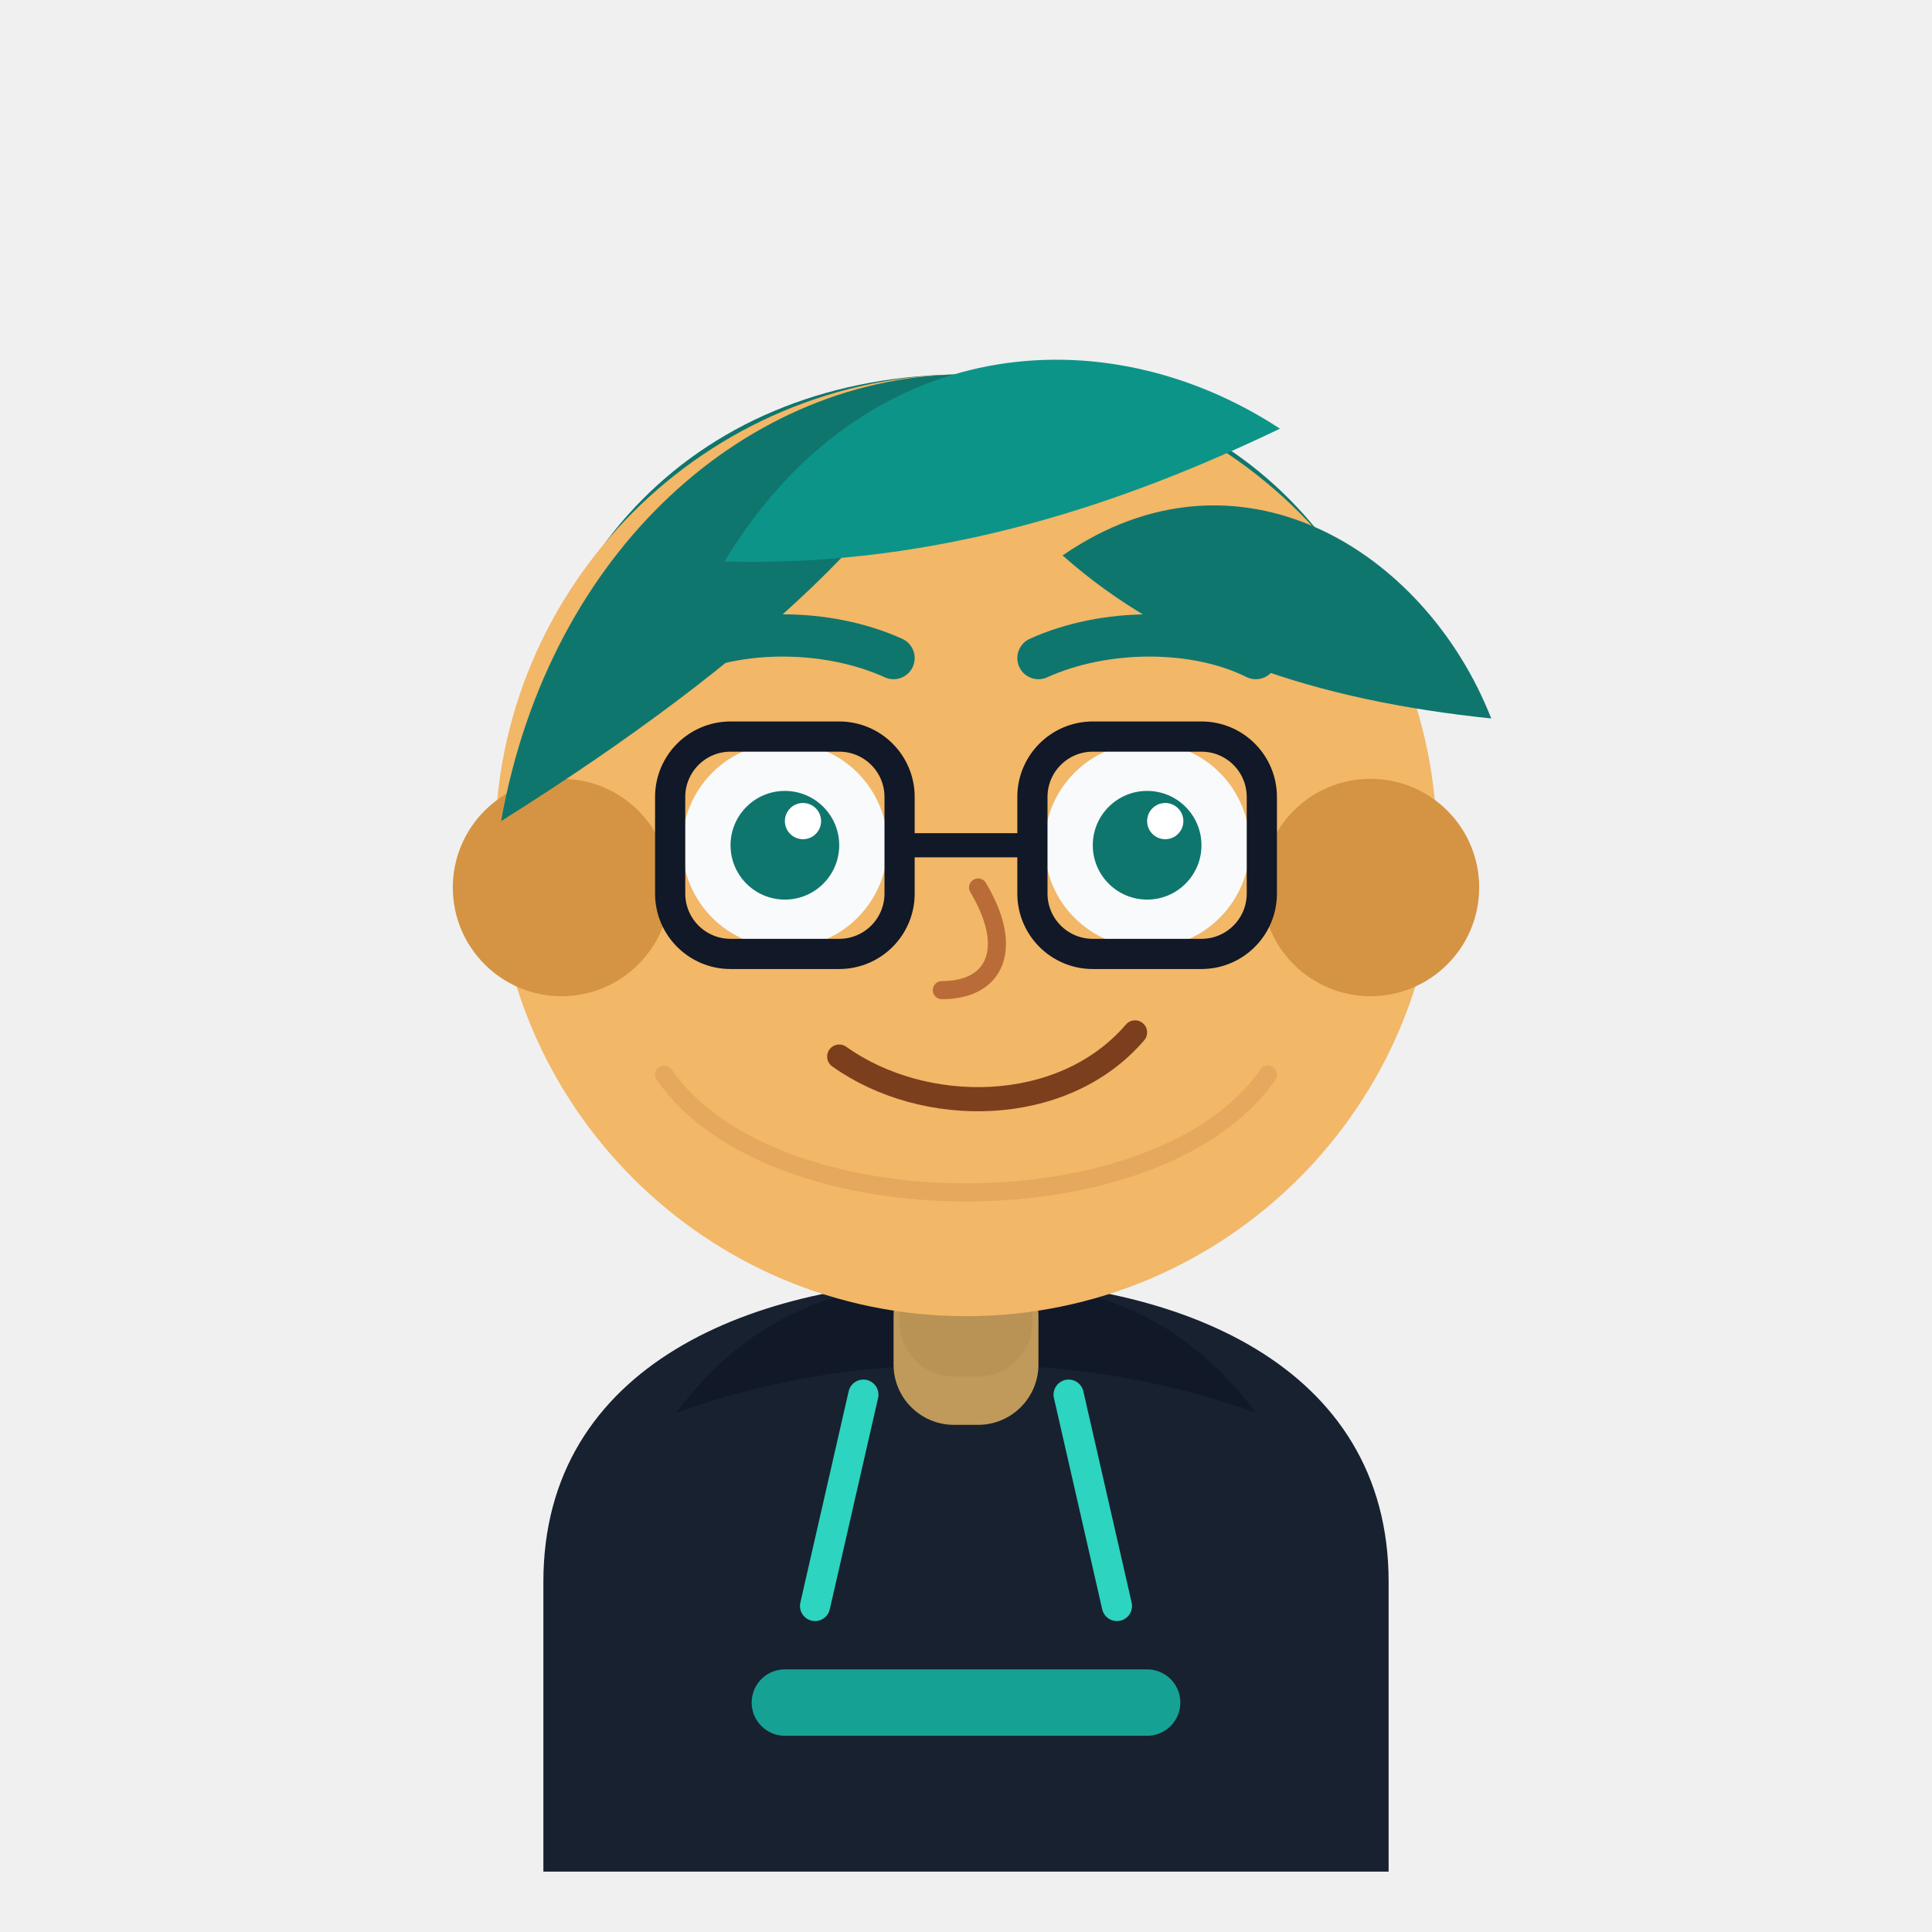
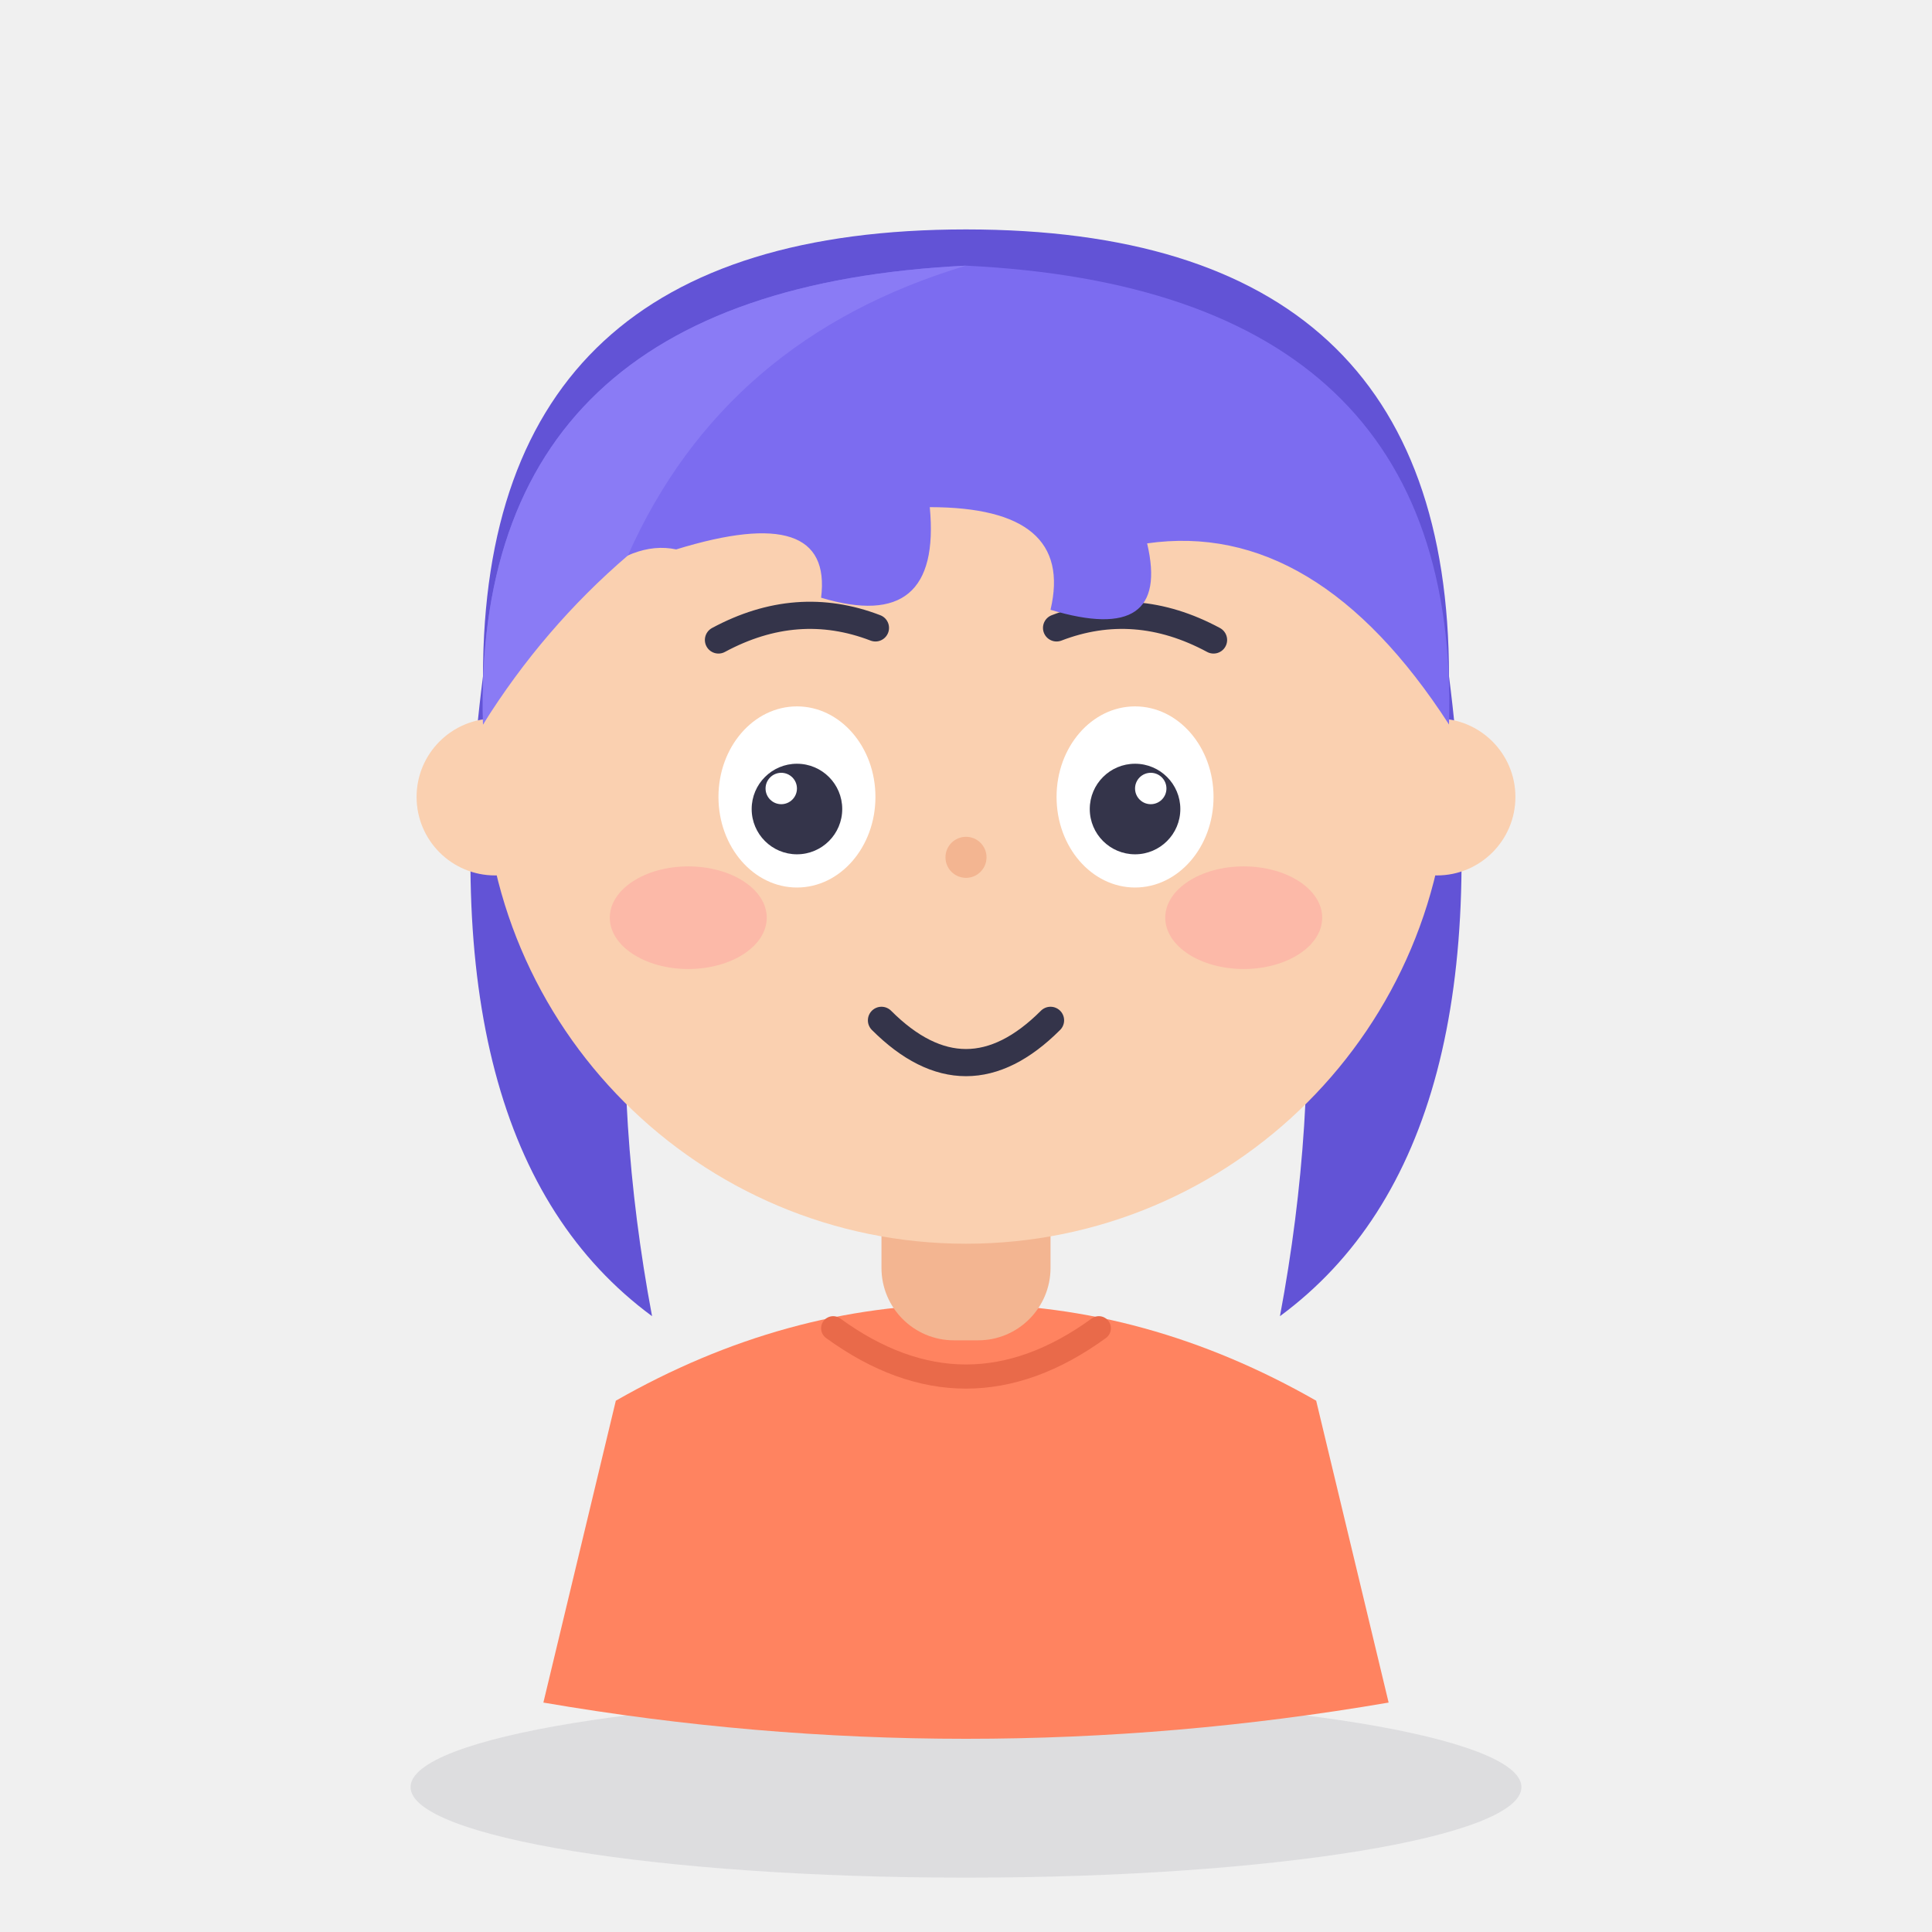
<svg xmlns="http://www.w3.org/2000/svg" viewBox="0 0 320 320" fill="none" role="img">
  <style id="kugutu-parts-style">
[data-kugutu-variant-slot="face"] { display: none; }
- [data-kugutu-variant-slot="face"][data-kugutu-variant-id="face-dev-01"] { display: inline; }
+ [data-kugutu-variant-slot="face"][data-kugutu-variant-id="face-round"] { display: inline; }
[data-kugutu-variant-slot="hair.back"] { display: none; }
- [data-kugutu-variant-slot="hair.back"][data-kugutu-variant-id="hair-back-dev-01"] { display: inline; }
+ [data-kugutu-variant-slot="hair.back"][data-kugutu-variant-id="hair-back-bob"] { display: inline; }
[data-kugutu-variant-slot="hair.front"] { display: none; }
- [data-kugutu-variant-slot="hair.front"][data-kugutu-variant-id="hair-front-dev-01"] { display: inline; }
+ [data-kugutu-variant-slot="hair.front"][data-kugutu-variant-id="hair-front-bangs"] { display: inline; }
[data-kugutu-variant-slot="eye"] { display: none; }
- [data-kugutu-variant-slot="eye"][data-kugutu-variant-id="eye-glasses-01"] { display: inline; }
+ [data-kugutu-variant-slot="eye"][data-kugutu-variant-id="eye-round"] { display: inline; }
[data-kugutu-variant-slot="brow"] { display: none; }
- [data-kugutu-variant-slot="brow"][data-kugutu-variant-id="brow-dev-01"] { display: inline; }
+ [data-kugutu-variant-slot="brow"][data-kugutu-variant-id="brow-soft"] { display: inline; }
[data-kugutu-variant-slot="nose"] { display: none; }
- [data-kugutu-variant-slot="nose"][data-kugutu-variant-id="nose-soft-01"] { display: inline; }
+ [data-kugutu-variant-slot="nose"][data-kugutu-variant-id="nose-dot"] { display: inline; }
[data-kugutu-variant-slot="mouth"] { display: none; }
- [data-kugutu-variant-slot="mouth"][data-kugutu-variant-id="mouth-smirk-01"] { display: inline; }
+ [data-kugutu-variant-slot="mouth"][data-kugutu-variant-id="mouth-smile"] { display: inline; }
[data-kugutu-variant-slot="outfit"] { display: none; }
- [data-kugutu-variant-slot="outfit"][data-kugutu-variant-id="outfit-dev-01"] { display: inline; }
+ [data-kugutu-variant-slot="outfit"][data-kugutu-variant-id="outfit-tee"] { display: inline; }
</style>
+   <ellipse cx="160" cy="296" rx="92" ry="15" fill="#34344A" opacity="0.10" />
  <g id="torso_group">
-     <g data-kugutu-variant-slot="outfit" data-kugutu-variant-id="outfit-blue-01">
-       <path d="M102 260C102 230 130 219 160 219C190 219 218 230 218 260V310H102V260Z" fill="#93C5FD" />
-       <path d="M138 226L160 241L182 226" stroke="#FFFFFF" stroke-width="4" stroke-linecap="round" opacity="0.68" />
-       <circle cx="160" cy="268" r="7" fill="#2563EB" opacity="0.8" />
-     </g>
-     <g data-kugutu-variant-slot="outfit" data-kugutu-variant-id="outfit-hoodie-01">
-       <path d="M88 264C88 229 124 212 160 212C196 212 232 229 232 264V310H88V264Z" fill="#6D28D9" />
-       <path d="M116 230C126 216 139 208 160 208C181 208 194 216 204 230C191 224 178 222 160 222C142 222 129 224 116 230Z" fill="#4C1D95" />
-       <path d="M145 229L132 263" stroke="#FDE68A" stroke-width="5" stroke-linecap="round" />
-       <path d="M175 229L188 263" stroke="#FDE68A" stroke-width="5" stroke-linecap="round" />
-     </g>
-     <g data-kugutu-variant-slot="outfit" data-kugutu-variant-id="outfit-robot-01">
-       <path d="M100 260C100 228 125 212 160 212C195 212 220 228 220 260V310H100V260Z" fill="#F4E8C6" />
-       <path d="M112 255C112 235 132 224 160 224C188 224 208 235 208 255V310H112V255Z" fill="#E6D7AC" opacity="0.58" />
-       <circle cx="160" cy="263" r="21" fill="#50C7B5" />
-       <circle cx="160" cy="263" r="12" fill="#0F172A" />
-       <circle cx="160" cy="263" r="7" fill="#1F2937" />
-     </g>
-     <g data-kugutu-variant-slot="outfit" data-kugutu-variant-id="outfit-overalls-01">
-       <path d="M105 254C105 226 132 218 160 218C188 218 215 226 215 254V310H105V254Z" fill="#F5E7C8" />
-       <path d="M117 240H203V310H117V240Z" fill="#1F9A8A" />
-       <path d="M130 222L143 250" stroke="#D6B36A" stroke-width="8" stroke-linecap="round" />
-       <path d="M190 222L177 250" stroke="#D6B36A" stroke-width="8" stroke-linecap="round" />
-       <circle cx="138" cy="257" r="6" fill="#EAB308" />
-       <circle cx="182" cy="257" r="6" fill="#EAB308" />
-     </g>
-     <g data-kugutu-variant-slot="outfit" data-kugutu-variant-id="outfit-stage-01">
-       <path d="M98 260C98 227 128 216 160 216C192 216 222 227 222 260V310H98V260Z" fill="#1E293B" />
-       <path d="M126 221L160 252L194 221L180 310H140L126 221Z" fill="#FFF7ED" />
-       <path d="M123 226H141V310H106V257C106 242 112 232 123 226Z" fill="#B91C1C" />
-       <path d="M197 226H179V310H214V257C214 242 208 232 197 226Z" fill="#B91C1C" />
-       <path d="M139 240C151 230 169 230 181 240C170 250 150 250 139 240Z" fill="#DC2626" />
-     </g>
-     <g data-kugutu-variant-slot="outfit" data-kugutu-variant-id="outfit-dev-01">
-       <path d="M90 262C90 226 125 212 160 212C195 212 230 226 230 262V310H90V262Z" fill="#18212F" />
-       <path d="M112 234C124 218 139 212 160 212C181 212 196 218 208 234C194 229 179 226 160 226C141 226 126 229 112 234Z" fill="#111827" />
-       <path d="M130 282H190" stroke="#14B8A6" stroke-width="11" stroke-linecap="round" opacity="0.85" />
-       <path d="M143 231L135 266" stroke="#2DD4BF" stroke-width="5" stroke-linecap="round" />
-       <path d="M177 231L185 266" stroke="#2DD4BF" stroke-width="5" stroke-linecap="round" />
+     <g transform="translate(160 250)">
+       <g data-kugutu-slot-mount="outfit">
+         <g data-kugutu-variant-slot="outfit" data-kugutu-variant-id="outfit-tee">
+           <g>
+             <path d="M-58 -18 Q-30 -34 0 -34 Q30 -34 58 -18 L70 32 Q0 44 -70 32 Z" fill="#FF8360" />
+             <path d="M-22 -30 Q0 -14 22 -30" fill="none" stroke="#E96A4A" stroke-width="4" stroke-linecap="round" />
+           </g>
+         </g>
+         <g data-kugutu-variant-slot="outfit" data-kugutu-variant-id="outfit-collar">
+           <g>
+             <path d="M-58 -18 Q-30 -34 0 -34 Q30 -34 58 -18 L70 32 Q0 44 -70 32 Z" fill="#FF8360" />
+             <path d="M-20 -30 L0 -8 L20 -30 L12 -34 L0 -20 L-12 -34 Z" fill="#FFFFFF" />
+           </g>
+         </g>
+         <g data-kugutu-variant-slot="outfit" data-kugutu-variant-id="outfit-hoodie">
+           <g>
+             <path d="M-62 -16 Q-30 -34 0 -34 Q30 -34 62 -16 L74 38 Q0 50 -74 38 Z" fill="#46C2A8" />
+             <path d="M-28 -28 Q0 -12 28 -28 L23 -2 Q0 8 -23 -2 Z" fill="#3AA890" />
+             <path d="M-10 -6 L-10 34" fill="none" stroke="#2E8B76" stroke-width="3.5" stroke-linecap="round" />
+             <path d="M10 -6 L10 34" fill="none" stroke="#2E8B76" stroke-width="3.5" stroke-linecap="round" />
+           </g>
+         </g>
+       </g>
    </g>
  </g>
  <g id="neck_group">
-     <rect x="148" y="208" width="24" height="28" rx="10" fill="#C09A5A" />
-     <rect x="149" y="208" width="22" height="20" rx="9" fill="#9A783F" opacity="0.2" />
+     <rect x="146" y="192" width="28" height="30" rx="12" fill="#F3B591" />
  </g>
  <g id="head_group">
-     <g id="hair_back">
-       <g data-kugutu-variant-slot="hair.back" data-kugutu-variant-id="hair-back-none-01" />
-       <g data-kugutu-variant-slot="hair.back" data-kugutu-variant-id="hair-back-soft-01">
-         <path d="M81 141C81 91 111 60 160 60C209 60 239 91 239 141V178H81V141Z" fill="#1E293B" />
-       </g>
-       <g data-kugutu-variant-slot="hair.back" data-kugutu-variant-id="hair-back-puppet-01">
-         <path d="M82 139C82 88 111 55 160 55C209 55 238 88 238 139C228 113 200 92 160 92C120 92 92 113 82 139Z" fill="#4C1D95" />
-         <path d="M98 120C111 79 142 51 180 52C155 72 127 97 98 120Z" fill="#5B21B6" />
-       </g>
-       <g data-kugutu-variant-slot="hair.back" data-kugutu-variant-id="hair-back-bob-01">
-         <path d="M84 135C84 83 116 58 160 58C204 58 236 83 236 135V197C216 212 190 220 160 220C130 220 104 212 84 197V135Z" fill="#1D4E89" />
-       </g>
-       <g data-kugutu-variant-slot="hair.back" data-kugutu-variant-id="hair-back-paper-01">
-         <path d="M83 102L150 59L238 105L221 198L95 198L83 102Z" fill="#5A4634" />
-       </g>
-       <g data-kugutu-variant-slot="hair.back" data-kugutu-variant-id="hair-back-stage-01">
-         <path d="M80 145C83 90 118 62 160 62C209 62 235 94 231 146C213 126 192 115 160 115C128 115 101 126 80 145Z" fill="#111827" />
-         <path d="M216 121C244 137 244 169 219 189C225 165 224 143 216 121Z" fill="#111827" />
-       </g>
-       <g data-kugutu-variant-slot="hair.back" data-kugutu-variant-id="hair-back-dev-01">
-         <path d="M85 138C86 92 116 62 160 62C204 62 234 92 235 138C217 116 191 102 160 102C129 102 103 116 85 138Z" fill="#0F766E" />
-       </g>
-     </g>
-     <g id="face_shape">
-       <g data-kugutu-variant-slot="face" data-kugutu-variant-id="face-soft-01">
-         <circle cx="160" cy="140" r="80" fill="#FFF1F2" />
-         <circle cx="92" cy="146" r="17" fill="#FFE4E6" />
-         <circle cx="228" cy="146" r="17" fill="#FFE4E6" />
-         <circle cx="111" cy="166" r="8" fill="#FDA4AF" opacity="0.38" />
-         <circle cx="209" cy="166" r="8" fill="#FDA4AF" opacity="0.38" />
-       </g>
-       <g data-kugutu-variant-slot="face" data-kugutu-variant-id="face-warm-01">
-         <circle cx="160" cy="140" r="78" fill="#F6BE66" />
-         <circle cx="91" cy="147" r="19" fill="#E0A241" />
-         <circle cx="229" cy="147" r="19" fill="#E0A241" />
-         <circle cx="109" cy="164" r="10" fill="#E79546" opacity="0.42" />
-         <circle cx="211" cy="164" r="10" fill="#E79546" opacity="0.42" />
-       </g>
-       <g data-kugutu-variant-slot="face" data-kugutu-variant-id="face-display-01">
-         <rect x="89" y="76" width="142" height="125" rx="34" fill="#F4E8C6" />
-         <rect x="106" y="94" width="108" height="86" rx="22" fill="#0F172A" />
-         <circle cx="91" cy="139" r="22" fill="#62CDBB" />
-         <circle cx="229" cy="139" r="22" fill="#62CDBB" />
-       </g>
-       <g data-kugutu-variant-slot="face" data-kugutu-variant-id="face-paper-01">
-         <path d="M91 104L148 63L230 108L211 203L109 203L91 104Z" fill="#EBD6AA" />
-         <path d="M112 113C128 100 146 94 160 94C182 94 199 104 211 121" stroke="#C9A76B" stroke-width="2" stroke-dasharray="5 5" opacity="0.75" />
-         <path d="M105 142C104 158 106 177 114 190" stroke="#C9A76B" stroke-width="2" stroke-dasharray="5 5" opacity="0.75" />
-         <path d="M215 140C216 158 213 177 206 190" stroke="#C9A76B" stroke-width="2" stroke-dasharray="5 5" opacity="0.75" />
-       </g>
-       <g data-kugutu-variant-slot="face" data-kugutu-variant-id="face-stage-01">
-         <circle cx="160" cy="140" r="76" fill="#FFE0C2" />
-         <circle cx="92" cy="145" r="17" fill="#F6C28F" />
-         <circle cx="228" cy="145" r="17" fill="#F6C28F" />
-         <circle cx="111" cy="165" r="8" fill="#F43F5E" opacity="0.34" />
-         <circle cx="209" cy="165" r="8" fill="#F43F5E" opacity="0.34" />
-       </g>
-       <g data-kugutu-variant-slot="face" data-kugutu-variant-id="face-dev-01">
-         <circle cx="160" cy="140" r="78" fill="#F2B767" />
-         <circle cx="93" cy="147" r="18" fill="#D59443" />
-         <circle cx="227" cy="147" r="18" fill="#D59443" />
-         <path d="M110 178C128 204 192 204 210 178" stroke="#C07A3A" stroke-width="3" stroke-linecap="round" opacity="0.24" />
-       </g>
-     </g>
-     <g id="brow_left">
-       <g data-kugutu-variant-slot="brow" data-kugutu-variant-id="brow-soft-01">
-         <path d="M115 110C125 105 135 105 145 110" stroke="#334155" stroke-width="4" stroke-linecap="round" />
-       </g>
-       <g data-kugutu-variant-slot="brow" data-kugutu-variant-id="brow-rounded-01">
-         <path d="M112 111C121 101 137 100 147 109" stroke="#3A2513" stroke-width="7" stroke-linecap="round" />
-       </g>
-       <g data-kugutu-variant-slot="brow" data-kugutu-variant-id="brow-screen-01">
-         <path d="M119 121C126 116 135 116 142 121" stroke="#A7F3D0" stroke-width="5" stroke-linecap="round" />
-       </g>
-       <g data-kugutu-variant-slot="brow" data-kugutu-variant-id="brow-paper-01">
-         <path d="M116 115L144 109" stroke="#4B3828" stroke-width="3" stroke-linecap="round" />
-       </g>
-       <g data-kugutu-variant-slot="brow" data-kugutu-variant-id="brow-stage-01">
-         <path d="M113 109C124 100 139 100 149 109" stroke="#111827" stroke-width="6" stroke-linecap="round" />
-       </g>
-       <g data-kugutu-variant-slot="brow" data-kugutu-variant-id="brow-dev-01">
-         <path d="M112 109C122 104 137 104 148 109" stroke="#0F766E" stroke-width="7" stroke-linecap="round" />
-       </g>
-     </g>
-     <g id="brow_right">
-       <g data-kugutu-variant-slot="brow" data-kugutu-variant-id="brow-soft-01">
-         <path d="M175 110C185 105 195 105 205 110" stroke="#334155" stroke-width="4" stroke-linecap="round" />
-       </g>
-       <g data-kugutu-variant-slot="brow" data-kugutu-variant-id="brow-rounded-01">
-         <path d="M173 109C183 100 199 101 208 111" stroke="#3A2513" stroke-width="7" stroke-linecap="round" />
-       </g>
-       <g data-kugutu-variant-slot="brow" data-kugutu-variant-id="brow-screen-01">
-         <path d="M178 121C185 116 194 116 201 121" stroke="#A7F3D0" stroke-width="5" stroke-linecap="round" />
-       </g>
-       <g data-kugutu-variant-slot="brow" data-kugutu-variant-id="brow-paper-01">
-         <path d="M176 109L204 115" stroke="#4B3828" stroke-width="3" stroke-linecap="round" />
-       </g>
-       <g data-kugutu-variant-slot="brow" data-kugutu-variant-id="brow-stage-01">
-         <path d="M171 109C181 100 196 100 207 109" stroke="#111827" stroke-width="6" stroke-linecap="round" />
-       </g>
-       <g data-kugutu-variant-slot="brow" data-kugutu-variant-id="brow-dev-01">
-         <path d="M172 109C183 104 198 104 208 109" stroke="#0F766E" stroke-width="7" stroke-linecap="round" />
-       </g>
-     </g>
-     <g id="eye_left">
-       <g data-kugutu-variant-slot="eye" data-kugutu-variant-id="eye-round-01">
-         <circle cx="130" cy="140" r="16" fill="#FFFFFF" />
-         <g id="pupil_left">
-           <circle cx="130" cy="140" r="8" fill="#1E293B" />
-           <circle cx="133" cy="137" r="3" fill="#FFFFFF" />
-         </g>
-       </g>
-       <g data-kugutu-variant-slot="eye" data-kugutu-variant-id="eye-puppet-01">
-         <circle cx="130" cy="139" r="17" fill="#FFFFFF" />
-         <circle cx="130" cy="140" r="10" fill="#3A2513" />
-         <circle cx="126" cy="136" r="3" fill="#FFFFFF" />
-       </g>
-       <g data-kugutu-variant-slot="eye" data-kugutu-variant-id="eye-screen-01">
-         <ellipse cx="130" cy="141" rx="10" ry="18" fill="#A7F3D0" />
-       </g>
-       <g data-kugutu-variant-slot="eye" data-kugutu-variant-id="eye-paper-01">
-         <ellipse cx="130" cy="140" rx="12" ry="17" fill="#F8EFD9" />
-         <ellipse cx="130" cy="141" rx="8" ry="12" fill="#4B3828" />
-       </g>
-       <g data-kugutu-variant-slot="eye" data-kugutu-variant-id="eye-stage-01">
-         <ellipse cx="130" cy="139" rx="17" ry="19" fill="#FFFFFF" />
-         <circle cx="131" cy="141" r="9" fill="#4338CA" />
-         <circle cx="127" cy="136" r="3" fill="#FFFFFF" />
-         <path d="M114 132C121 124 140 124 147 133" stroke="#111827" stroke-width="3" stroke-linecap="round" />
-       </g>
-       <g data-kugutu-variant-slot="eye" data-kugutu-variant-id="eye-glasses-01">
-         <circle cx="130" cy="140" r="17" fill="#F8FAFC" />
-         <circle cx="130" cy="140" r="9" fill="#0F766E" />
-         <circle cx="133" cy="136" r="3" fill="#FFFFFF" />
-         <rect x="111" y="122" width="38" height="36" rx="10" stroke="#111827" stroke-width="5" />
-       </g>
-     </g>
-     <g id="eye_right">
-       <g data-kugutu-variant-slot="eye" data-kugutu-variant-id="eye-round-01">
-         <circle cx="190" cy="140" r="16" fill="#FFFFFF" />
-         <g id="pupil_right">
-           <circle cx="190" cy="140" r="8" fill="#1E293B" />
-           <circle cx="193" cy="137" r="3" fill="#FFFFFF" />
-         </g>
-       </g>
-       <g data-kugutu-variant-slot="eye" data-kugutu-variant-id="eye-puppet-01">
-         <circle cx="190" cy="139" r="17" fill="#FFFFFF" />
-         <circle cx="190" cy="140" r="10" fill="#3A2513" />
-         <circle cx="186" cy="136" r="3" fill="#FFFFFF" />
-       </g>
-       <g data-kugutu-variant-slot="eye" data-kugutu-variant-id="eye-screen-01">
-         <ellipse cx="190" cy="141" rx="10" ry="18" fill="#A7F3D0" />
-       </g>
-       <g data-kugutu-variant-slot="eye" data-kugutu-variant-id="eye-paper-01">
-         <ellipse cx="190" cy="140" rx="12" ry="17" fill="#F8EFD9" />
-         <ellipse cx="190" cy="141" rx="8" ry="12" fill="#4B3828" />
-       </g>
-       <g data-kugutu-variant-slot="eye" data-kugutu-variant-id="eye-stage-01">
-         <ellipse cx="190" cy="139" rx="17" ry="19" fill="#FFFFFF" />
-         <circle cx="191" cy="141" r="9" fill="#4338CA" />
-         <circle cx="187" cy="136" r="3" fill="#FFFFFF" />
-         <path d="M173 133C180 124 199 124 206 132" stroke="#111827" stroke-width="3" stroke-linecap="round" />
-       </g>
-       <g data-kugutu-variant-slot="eye" data-kugutu-variant-id="eye-glasses-01">
-         <circle cx="190" cy="140" r="17" fill="#F8FAFC" />
-         <circle cx="190" cy="140" r="9" fill="#0F766E" />
-         <circle cx="193" cy="136" r="3" fill="#FFFFFF" />
-         <rect x="171" y="122" width="38" height="36" rx="10" stroke="#111827" stroke-width="5" />
-       </g>
-     </g>
-     <path d="M149 140H171" stroke="#111827" stroke-width="4" stroke-linecap="round" data-kugutu-variant-slot="eye" data-kugutu-variant-id="eye-glasses-01" />
-     <g id="nose">
-       <g data-kugutu-variant-slot="nose" data-kugutu-variant-id="nose-dot-01">
-         <path d="M160 150L155 162H164" stroke="#FDA4AF" stroke-width="3" stroke-linecap="round" stroke-linejoin="round" />
-       </g>
-       <g data-kugutu-variant-slot="nose" data-kugutu-variant-id="nose-round-01">
-         <circle cx="160" cy="151" r="17" fill="#D97706" />
-         <circle cx="154" cy="145" r="5" fill="#FBBF24" opacity="0.45" />
-       </g>
-       <g data-kugutu-variant-slot="nose" data-kugutu-variant-id="nose-triangle-01">
-         <path d="M160 142L174 166H146L160 142Z" fill="#D97706" />
-       </g>
-       <g data-kugutu-variant-slot="nose" data-kugutu-variant-id="nose-button-01">
-         <circle cx="160" cy="153" r="10" fill="#D33B2F" />
-         <circle cx="156" cy="150" r="3" fill="#FCA5A5" />
-       </g>
-       <g data-kugutu-variant-slot="nose" data-kugutu-variant-id="nose-soft-01">
-         <path d="M162 147C168 157 165 164 156 164" stroke="#B96C37" stroke-width="3" stroke-linecap="round" />
-       </g>
-     </g>
-     <g id="mouth_group">
-       <g data-kugutu-variant-slot="mouth" data-kugutu-variant-id="mouth-smile-01">
-         <rect x="150" y="175" width="20" height="10" rx="5" fill="#FB7185" />
-       </g>
-       <g data-kugutu-variant-slot="mouth" data-kugutu-variant-id="mouth-open-01">
-         <path d="M126 170C145 197 175 197 194 170C187 209 134 209 126 170Z" fill="#3A0B0B" />
-         <path d="M142 191C153 183 167 183 178 191C169 199 151 199 142 191Z" fill="#EF4444" />
-         <path d="M130 170C147 180 173 180 190 170" stroke="#FFFFFF" stroke-width="4" stroke-linecap="round" opacity="0.82" />
-       </g>
-       <g data-kugutu-variant-slot="mouth" data-kugutu-variant-id="mouth-screen-01">
-         <path d="M145 164C153 173 167 173 175 164" stroke="#A7F3D0" stroke-width="8" stroke-linecap="round" />
-       </g>
-       <g data-kugutu-variant-slot="mouth" data-kugutu-variant-id="mouth-paper-01">
-         <path d="M140 174C151 184 169 184 180 174" stroke="#4B3828" stroke-width="4" stroke-linecap="round" />
-       </g>
-       <g data-kugutu-variant-slot="mouth" data-kugutu-variant-id="mouth-stage-01">
-         <path d="M137 171C147 187 174 187 184 171C178 197 143 197 137 171Z" fill="#411313" />
-         <path d="M148 188C156 183 166 183 173 188C166 194 155 194 148 188Z" fill="#F87171" />
-       </g>
-       <g data-kugutu-variant-slot="mouth" data-kugutu-variant-id="mouth-smirk-01">
-         <path d="M139 175C153 185 176 185 188 171" stroke="#7C3F1D" stroke-width="4" stroke-linecap="round" />
-       </g>
-     </g>
-     <g id="hair_front">
-       <g data-kugutu-variant-slot="hair.front" data-kugutu-variant-id="hair-front-none-01" />
-       <g data-kugutu-variant-slot="hair.front" data-kugutu-variant-id="hair-front-soft-01">
-         <path d="M80 140C80 100 110 80 160 80C210 80 240 100 240 140C240 120 220 100 160 100C100 100 80 120 80 140Z" fill="#1E293B" />
-       </g>
-       <g data-kugutu-variant-slot="hair.front" data-kugutu-variant-id="hair-front-puppet-01">
-         <path d="M82 132C92 82 119 52 154 49C147 75 122 103 82 132Z" fill="#6D28D9" />
-         <path d="M114 103C121 64 151 39 184 43C176 73 151 94 114 103Z" fill="#5B21B6" />
-         <path d="M151 95C169 55 204 54 231 75C199 89 174 96 151 95Z" fill="#4C1D95" />
-         <path d="M185 100C213 74 244 92 255 119C227 118 204 111 185 100Z" fill="#5B21B6" />
-       </g>
-       <g data-kugutu-variant-slot="hair.front" data-kugutu-variant-id="hair-front-leaf-01">
-         <path d="M116 83C143 47 189 53 218 74C190 84 156 94 116 83Z" fill="#5AC7A6" />
-         <path d="M92 136C107 89 143 71 191 76C162 99 126 121 92 136Z" fill="#43B89C" />
-       </g>
-       <g data-kugutu-variant-slot="hair.front" data-kugutu-variant-id="hair-front-bob-01">
-         <path d="M85 134C90 90 121 66 160 66C199 66 230 90 235 134C211 113 184 101 160 101C136 101 109 113 85 134Z" fill="#1D4E89" />
-         <path d="M172 66C196 76 216 96 232 123C205 115 184 96 172 66Z" fill="#2563A5" />
-       </g>
-       <g data-kugutu-variant-slot="hair.front" data-kugutu-variant-id="hair-front-paper-01">
-         <path d="M88 107L151 59L229 106L213 123C191 104 168 96 144 99C119 102 100 112 88 107Z" fill="#4A3729" />
-         <path d="M177 69L214 91L201 119L177 69Z" fill="#6B523F" />
-       </g>
-       <g data-kugutu-variant-slot="hair.front" data-kugutu-variant-id="hair-front-stage-01">
-         <path d="M84 137C95 83 132 62 160 70C144 96 118 119 84 137Z" fill="#111827" />
-         <path d="M136 91C163 48 207 69 225 99C190 95 162 96 136 91Z" fill="#111827" />
-         <path d="M204 94C232 107 241 133 226 158C222 132 215 111 204 94Z" fill="#111827" />
-       </g>
-       <g data-kugutu-variant-slot="hair.front" data-kugutu-variant-id="hair-front-dev-01">
-         <path d="M83 136C91 91 124 62 160 62C152 84 126 109 83 136Z" fill="#0F766E" />
-         <path d="M120 93C143 55 183 52 212 71C187 83 156 94 120 93Z" fill="#0D9488" />
-         <path d="M176 92C205 72 236 91 247 119C218 116 194 108 176 92Z" fill="#0F766E" />
+     <g transform="translate(160 126)">
+       <g id="hair_back">
+         <g data-kugutu-slot-mount="hair.back">
+           <g data-kugutu-variant-slot="hair.back" data-kugutu-variant-id="hair-back-bob">
+             <g>
+               <path d="M-80 -14 Q-90 64 -52 92 Q-58 60 -56 30 Q-72 -58 0 -48 Q72 -58 56 30 Q58 60 52 92 Q90 64 80 -14 Q80 -88 0 -88 Q-80 -88 -80 -14 Z" fill="#6253D6" />
+             </g>
+           </g>
+           <g data-kugutu-variant-slot="hair.back" data-kugutu-variant-id="hair-back-long">
+             <g>
+               <path d="M-80 -14 Q-92 92 -60 122 Q-66 60 -58 28 Q-72 -58 0 -48 Q72 -58 58 28 Q66 60 60 122 Q92 92 80 -14 Q80 -88 0 -88 Q-80 -88 -80 -14 Z" fill="#6253D6" />
+             </g>
+           </g>
+           <g data-kugutu-variant-slot="hair.back" data-kugutu-variant-id="hair-back-none">
+             <g />
+           </g>
+         </g>
+       </g>
+     </g>
+     <g transform="translate(160 126)">
+       <g data-kugutu-slot-mount="face">
+         <g data-kugutu-variant-slot="face" data-kugutu-variant-id="face-round">
+           <g>
+             <circle cx="-78" cy="6" r="13" fill="#FAD0B0" />
+             <circle cx="78" cy="6" r="13" fill="#FAD0B0" />
+             <circle cx="0" cy="0" r="80" fill="#FAD0B0" />
+             <ellipse cx="-46" cy="26" rx="13" ry="8.5" fill="#FF9E9E" opacity="0.45" />
+             <ellipse cx="46" cy="26" rx="13" ry="8.5" fill="#FF9E9E" opacity="0.45" />
+           </g>
+         </g>
+         <g data-kugutu-variant-slot="face" data-kugutu-variant-id="face-oval">
+           <g>
+             <circle cx="-76" cy="6" r="13" fill="#FAD0B0" />
+             <circle cx="76" cy="6" r="13" fill="#FAD0B0" />
+             <ellipse cx="0" cy="0" rx="76" ry="84" fill="#FAD0B0" />
+             <ellipse cx="-44" cy="30" rx="12" ry="8" fill="#FF9E9E" opacity="0.45" />
+             <ellipse cx="44" cy="30" rx="12" ry="8" fill="#FF9E9E" opacity="0.45" />
+           </g>
+         </g>
+       </g>
+     </g>
+     <g transform="translate(132 104)">
+       <g id="brow_left">
+         <g data-kugutu-slot-mount="brow">
+           <g data-kugutu-variant-slot="brow" data-kugutu-variant-id="brow-soft">
+             <g>
+               <path d="M-13 2 Q0 -5 13 0" fill="none" stroke="#34344A" stroke-width="4.5" stroke-linecap="round" />
+             </g>
+           </g>
+           <g data-kugutu-variant-slot="brow" data-kugutu-variant-id="brow-raised">
+             <g>
+               <path d="M-13 3 Q0 -10 13 -2" fill="none" stroke="#34344A" stroke-width="4.5" stroke-linecap="round" />
+             </g>
+           </g>
+           <g data-kugutu-variant-slot="brow" data-kugutu-variant-id="brow-flat">
+             <g>
+               <path d="M-13 0 L13 0" fill="none" stroke="#34344A" stroke-width="4.5" stroke-linecap="round" />
+             </g>
+           </g>
+           <g data-kugutu-variant-slot="brow" data-kugutu-variant-id="brow-angry">
+             <g>
+               <path d="M-13 -4 Q0 -2 13 4" fill="none" stroke="#34344A" stroke-width="4.5" stroke-linecap="round" />
+             </g>
+           </g>
+         </g>
+       </g>
+     </g>
+     <g transform="translate(188 104)">
+       <g id="brow_right">
+         <g data-kugutu-slot-mount="brow" transform="scale(-1 1)">
+           <g data-kugutu-variant-slot="brow" data-kugutu-variant-id="brow-soft">
+             <g>
+               <path d="M-13 2 Q0 -5 13 0" fill="none" stroke="#34344A" stroke-width="4.5" stroke-linecap="round" />
+             </g>
+           </g>
+           <g data-kugutu-variant-slot="brow" data-kugutu-variant-id="brow-raised">
+             <g>
+               <path d="M-13 3 Q0 -10 13 -2" fill="none" stroke="#34344A" stroke-width="4.5" stroke-linecap="round" />
+             </g>
+           </g>
+           <g data-kugutu-variant-slot="brow" data-kugutu-variant-id="brow-flat">
+             <g>
+               <path d="M-13 0 L13 0" fill="none" stroke="#34344A" stroke-width="4.5" stroke-linecap="round" />
+             </g>
+           </g>
+           <g data-kugutu-variant-slot="brow" data-kugutu-variant-id="brow-angry">
+             <g>
+               <path d="M-13 -4 Q0 -2 13 4" fill="none" stroke="#34344A" stroke-width="4.5" stroke-linecap="round" />
+             </g>
+           </g>
+         </g>
+       </g>
+     </g>
+     <g transform="translate(132 132)">
+       <g id="eye_left">
+         <g data-kugutu-slot-mount="eye">
+           <g data-kugutu-variant-slot="eye" data-kugutu-variant-id="eye-round">
+             <g>
+               <ellipse cx="0" cy="0" rx="13" ry="15" fill="#FFFFFF" />
+               <circle cx="0" cy="2" r="7.5" fill="#34344A" />
+               <circle cx="-2.6" cy="-1.4" r="2.6" fill="#FFFFFF" />
+             </g>
+           </g>
+           <g data-kugutu-variant-slot="eye" data-kugutu-variant-id="eye-wide">
+             <g>
+               <ellipse cx="0" cy="0" rx="15" ry="17" fill="#FFFFFF" />
+               <circle cx="0" cy="2" r="9" fill="#34344A" />
+               <circle cx="-3" cy="-2.2" r="3" fill="#FFFFFF" />
+             </g>
+           </g>
+           <g data-kugutu-variant-slot="eye" data-kugutu-variant-id="eye-sleepy">
+             <g>
+               <path d="M-13 -1 Q0 9 13 -3" fill="none" stroke="#34344A" stroke-width="4.5" stroke-linecap="round" />
+               <circle cx="0" cy="1" r="4.5" fill="#34344A" />
+             </g>
+           </g>
+           <g data-kugutu-variant-slot="eye" data-kugutu-variant-id="eye-sharp">
+             <g>
+               <path d="M-14 1 Q0 -13 14 -1 Q0 9 -14 1 Z" fill="#FFFFFF" />
+               <circle cx="1" cy="-1" r="6.5" fill="#34344A" />
+               <circle cx="-1.6" cy="-3.4" r="2.2" fill="#FFFFFF" />
+             </g>
+           </g>
+           <g data-kugutu-variant-slot="eye" data-kugutu-variant-id="eye-happy">
+             <g>
+               <path d="M-12 -2 Q0 8 12 -2" fill="none" stroke="#34344A" stroke-width="4.5" stroke-linecap="round" />
+             </g>
+           </g>
+         </g>
+       </g>
+     </g>
+     <g transform="translate(188 132)">
+       <g id="eye_right">
+         <g data-kugutu-slot-mount="eye" transform="scale(-1 1)">
+           <g data-kugutu-variant-slot="eye" data-kugutu-variant-id="eye-round">
+             <g>
+               <ellipse cx="0" cy="0" rx="13" ry="15" fill="#FFFFFF" />
+               <circle cx="0" cy="2" r="7.5" fill="#34344A" />
+               <circle cx="-2.6" cy="-1.4" r="2.6" fill="#FFFFFF" />
+             </g>
+           </g>
+           <g data-kugutu-variant-slot="eye" data-kugutu-variant-id="eye-wide">
+             <g>
+               <ellipse cx="0" cy="0" rx="15" ry="17" fill="#FFFFFF" />
+               <circle cx="0" cy="2" r="9" fill="#34344A" />
+               <circle cx="-3" cy="-2.2" r="3" fill="#FFFFFF" />
+             </g>
+           </g>
+           <g data-kugutu-variant-slot="eye" data-kugutu-variant-id="eye-sleepy">
+             <g>
+               <path d="M-13 -1 Q0 9 13 -3" fill="none" stroke="#34344A" stroke-width="4.5" stroke-linecap="round" />
+               <circle cx="0" cy="1" r="4.5" fill="#34344A" />
+             </g>
+           </g>
+           <g data-kugutu-variant-slot="eye" data-kugutu-variant-id="eye-sharp">
+             <g>
+               <path d="M-14 1 Q0 -13 14 -1 Q0 9 -14 1 Z" fill="#FFFFFF" />
+               <circle cx="1" cy="-1" r="6.5" fill="#34344A" />
+               <circle cx="-1.6" cy="-3.4" r="2.2" fill="#FFFFFF" />
+             </g>
+           </g>
+           <g data-kugutu-variant-slot="eye" data-kugutu-variant-id="eye-happy">
+             <g>
+               <path d="M-12 -2 Q0 8 12 -2" fill="none" stroke="#34344A" stroke-width="4.5" stroke-linecap="round" />
+             </g>
+           </g>
+         </g>
+       </g>
+     </g>
+     <g transform="translate(160 142)">
+       <g id="nose_node">
+         <g data-kugutu-slot-mount="nose">
+           <g data-kugutu-variant-slot="nose" data-kugutu-variant-id="nose-dot">
+             <g>
+               <circle cx="0" cy="0" r="3.4" fill="#F3B591" />
+             </g>
+           </g>
+           <g data-kugutu-variant-slot="nose" data-kugutu-variant-id="nose-button">
+             <g>
+               <path d="M-5 -3 Q0 6 5 -3" fill="none" stroke="#E0916F" stroke-width="3.6" stroke-linecap="round" stroke-linejoin="round" />
+             </g>
+           </g>
+           <g data-kugutu-variant-slot="nose" data-kugutu-variant-id="nose-line">
+             <g>
+               <path d="M1 -4 Q-2 3 -4 4" fill="none" stroke="#E0916F" stroke-width="3.2" stroke-linecap="round" stroke-linejoin="round" />
+             </g>
+           </g>
+         </g>
+       </g>
+     </g>
+     <g transform="translate(160 170)">
+       <g id="mouth_group">
+         <g data-kugutu-slot-mount="mouth">
+           <g data-kugutu-variant-slot="mouth" data-kugutu-variant-id="mouth-smile">
+             <g>
+               <path d="M-14 -1 Q0 13 14 -1" fill="none" stroke="#34344A" stroke-width="4.5" stroke-linecap="round" />
+             </g>
+           </g>
+           <g data-kugutu-variant-slot="mouth" data-kugutu-variant-id="mouth-grin">
+             <g>
+               <path d="M-16 -3 Q0 5 16 -3 Q0 17 -16 -3 Z" fill="#7A2E3A" />
+               <path d="M-14 -2 Q0 4 14 -2 L13 2 Q0 7 -13 2 Z" fill="#FFFFFF" />
+             </g>
+           </g>
+           <g data-kugutu-variant-slot="mouth" data-kugutu-variant-id="mouth-open">
+             <g>
+               <path d="M-13 -3 Q0 3 13 -3 Q0 17 -13 -3 Z" fill="#7A2E3A" />
+               <path d="M-8 7 Q0 12 8 7 Q0 3 -8 7 Z" fill="#FF8E8E" />
+               <path d="M-13 -3 Q0 3 13 -3" fill="none" stroke="#34344A" stroke-width="3" stroke-linecap="round" />
+             </g>
+           </g>
+           <g data-kugutu-variant-slot="mouth" data-kugutu-variant-id="mouth-neutral">
+             <g>
+               <path d="M-11 0 L11 0" fill="none" stroke="#34344A" stroke-width="4" stroke-linecap="round" />
+             </g>
+           </g>
+           <g data-kugutu-variant-slot="mouth" data-kugutu-variant-id="mouth-frown">
+             <g>
+               <path d="M-13 4 Q0 -6 13 4" fill="none" stroke="#34344A" stroke-width="4.5" stroke-linecap="round" />
+             </g>
+           </g>
+         </g>
+       </g>
+     </g>
+     <g transform="translate(160 126)">
+       <g id="hair_front">
+         <g data-kugutu-slot-mount="hair.front">
+           <g data-kugutu-variant-slot="hair.front" data-kugutu-variant-id="hair-front-bangs">
+             <g>
+               <path d="M-80 -6 Q-82 -78 0 -82 Q82 -78 80 -6 Q58 -40 30 -36 Q34 -19 14 -25 Q18 -42 -6 -42 Q-4 -21 -24 -27 Q-22 -43 -48 -35 Q-62 -38 -80 -6 Z" fill="#7C6CF0" />
+               <path d="M-80 -6 Q-82 -78 0 -82 Q-40 -70 -56 -34 Q-70 -22 -80 -6 Z" fill="#8A7BF5" />
+             </g>
+           </g>
+           <g data-kugutu-variant-slot="hair.front" data-kugutu-variant-id="hair-front-side">
+             <g>
+               <path d="M-80 -8 Q-78 -80 6 -82 Q72 -80 80 -20 Q58 -50 16 -45 Q-12 -43 -36 -33 Q-58 -27 -80 -8 Z" fill="#7C6CF0" />
+               <path d="M62 -64 Q80 -44 80 -20 Q60 -40 40 -42 Q54 -54 62 -64 Z" fill="#6253D6" />
+             </g>
+           </g>
+           <g data-kugutu-variant-slot="hair.front" data-kugutu-variant-id="hair-front-spiky">
+             <g>
+               <path d="M-80 -8 Q-82 -78 0 -82 Q82 -78 80 -8 L62 -34 L50 -14 L34 -36 L22 -14 L6 -38 L-8 -14 L-24 -36 L-40 -14 L-54 -34 L-80 -8 Z" fill="#7C6CF0" />
+             </g>
+           </g>
+           <g data-kugutu-variant-slot="hair.front" data-kugutu-variant-id="hair-front-none">
+             <g />
+           </g>
+         </g>
      </g>
    </g>
  </g>
</svg>
